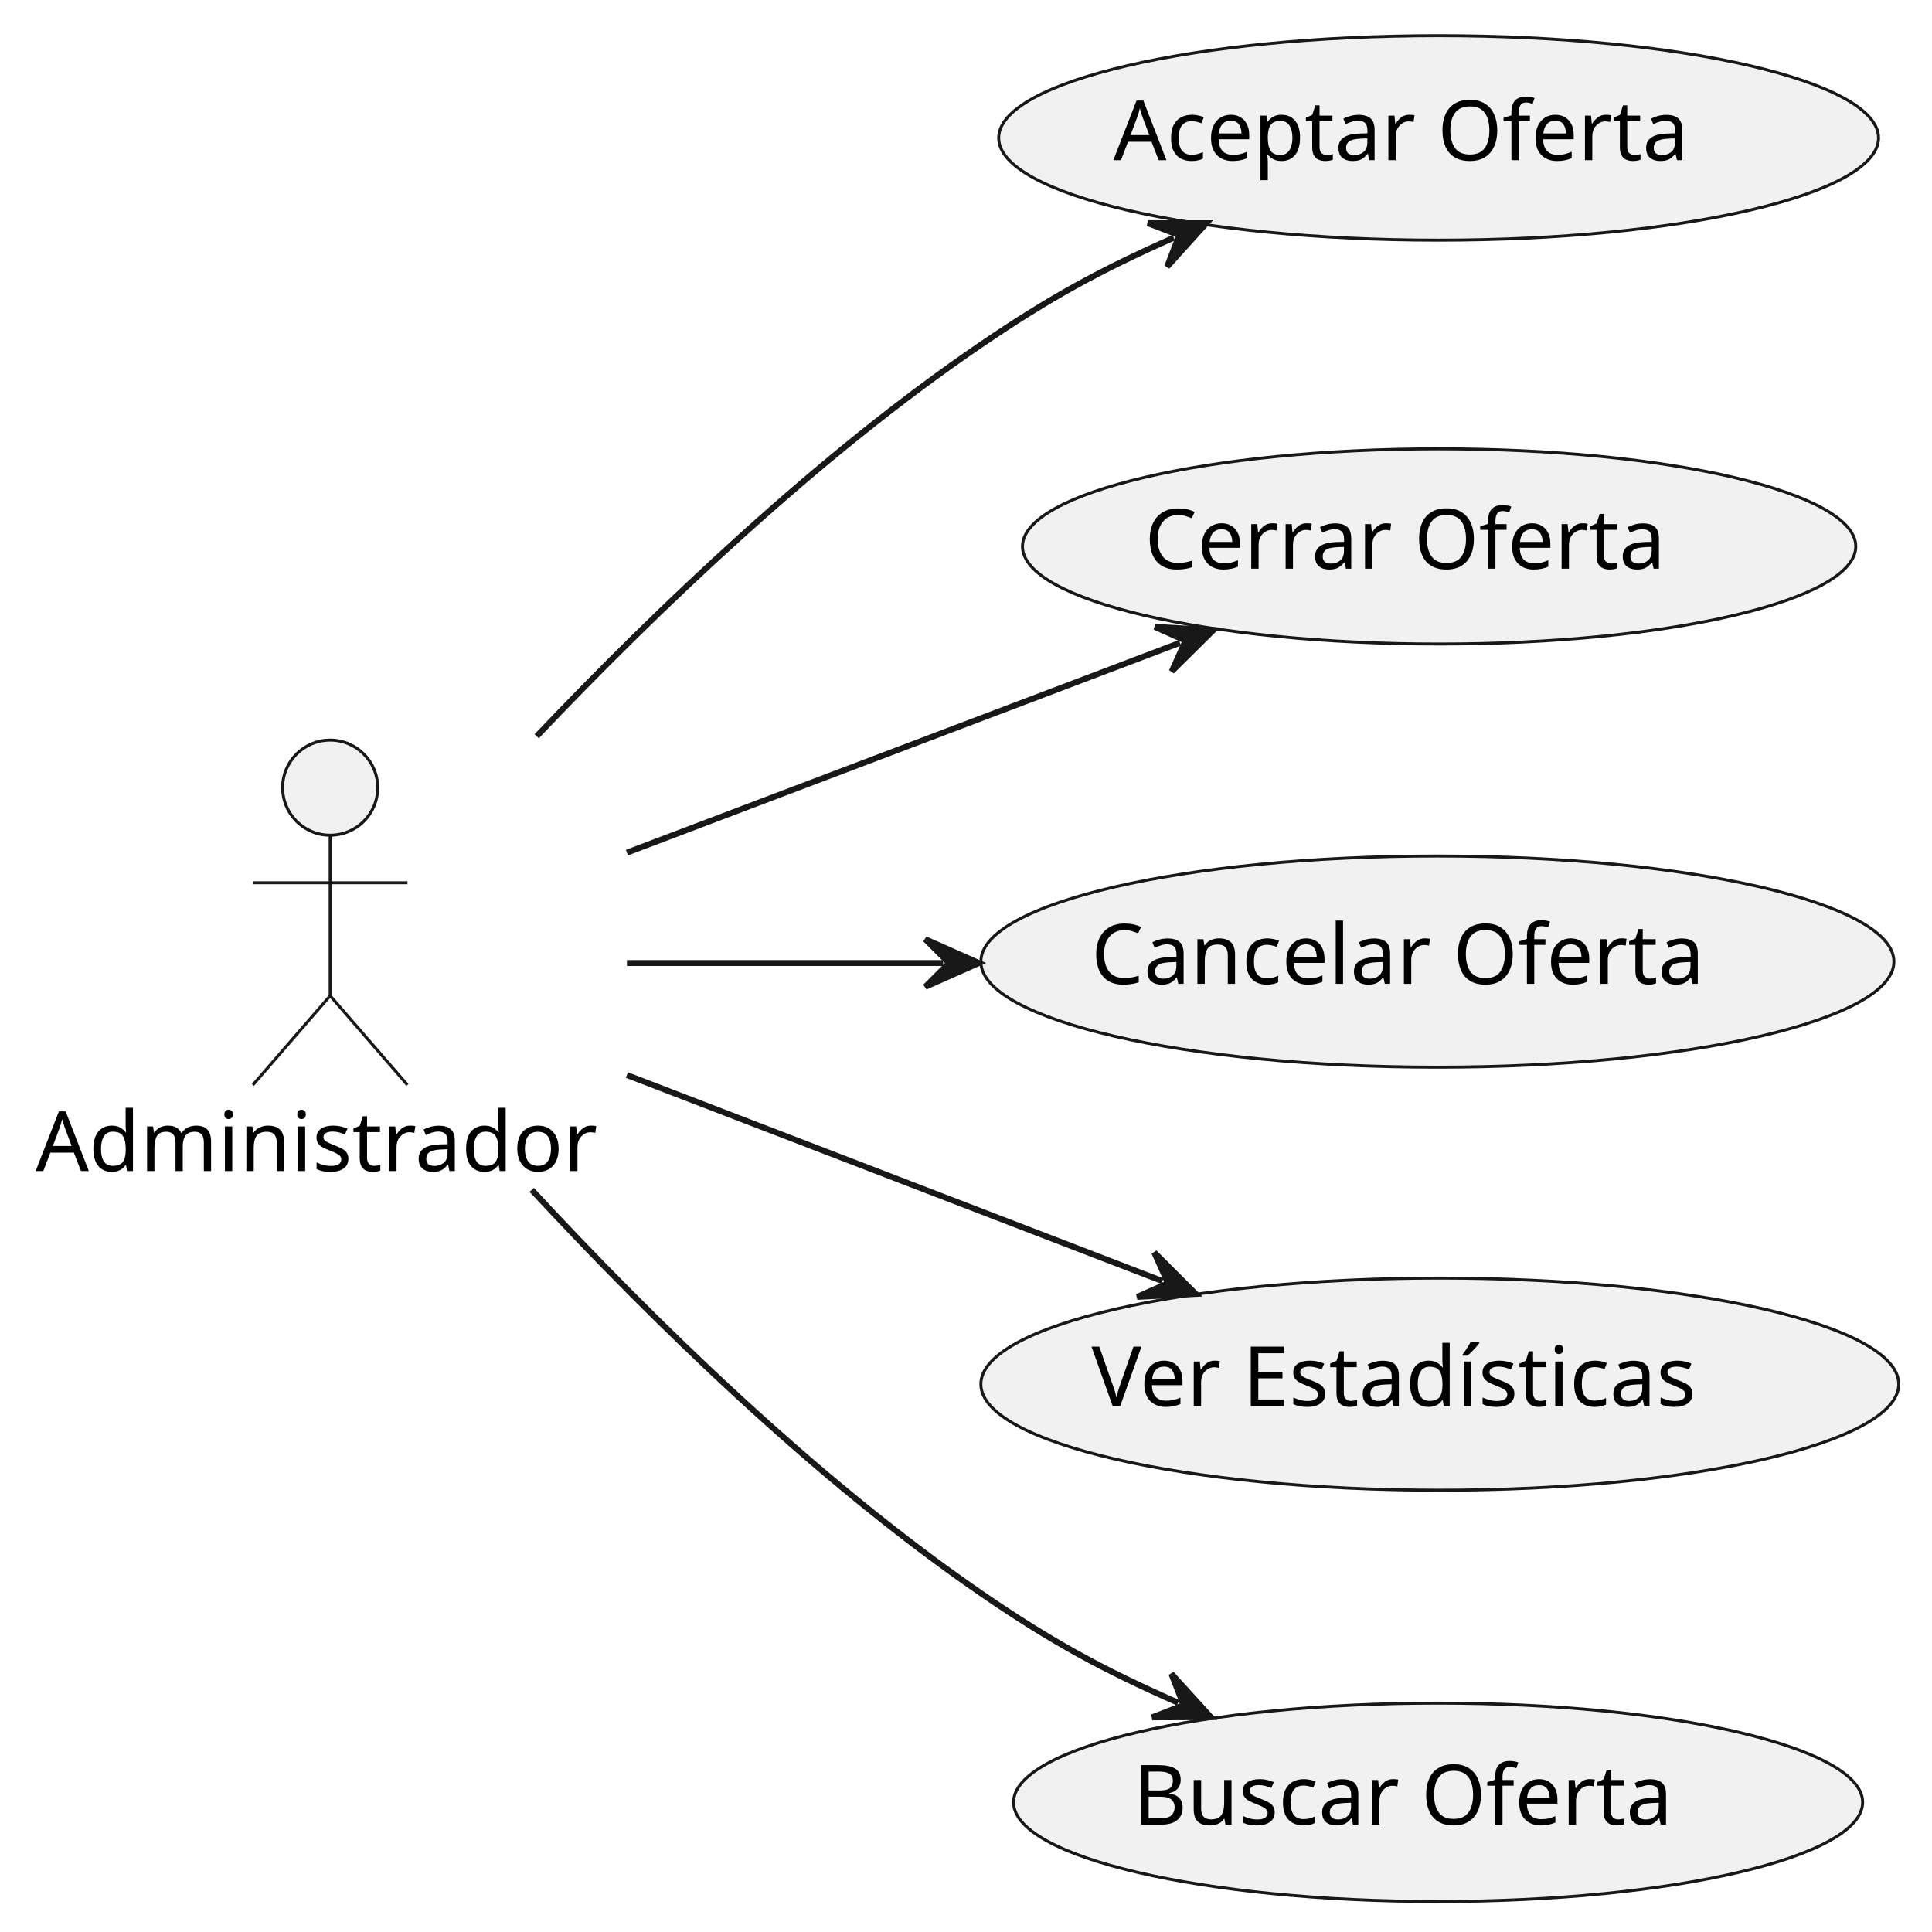
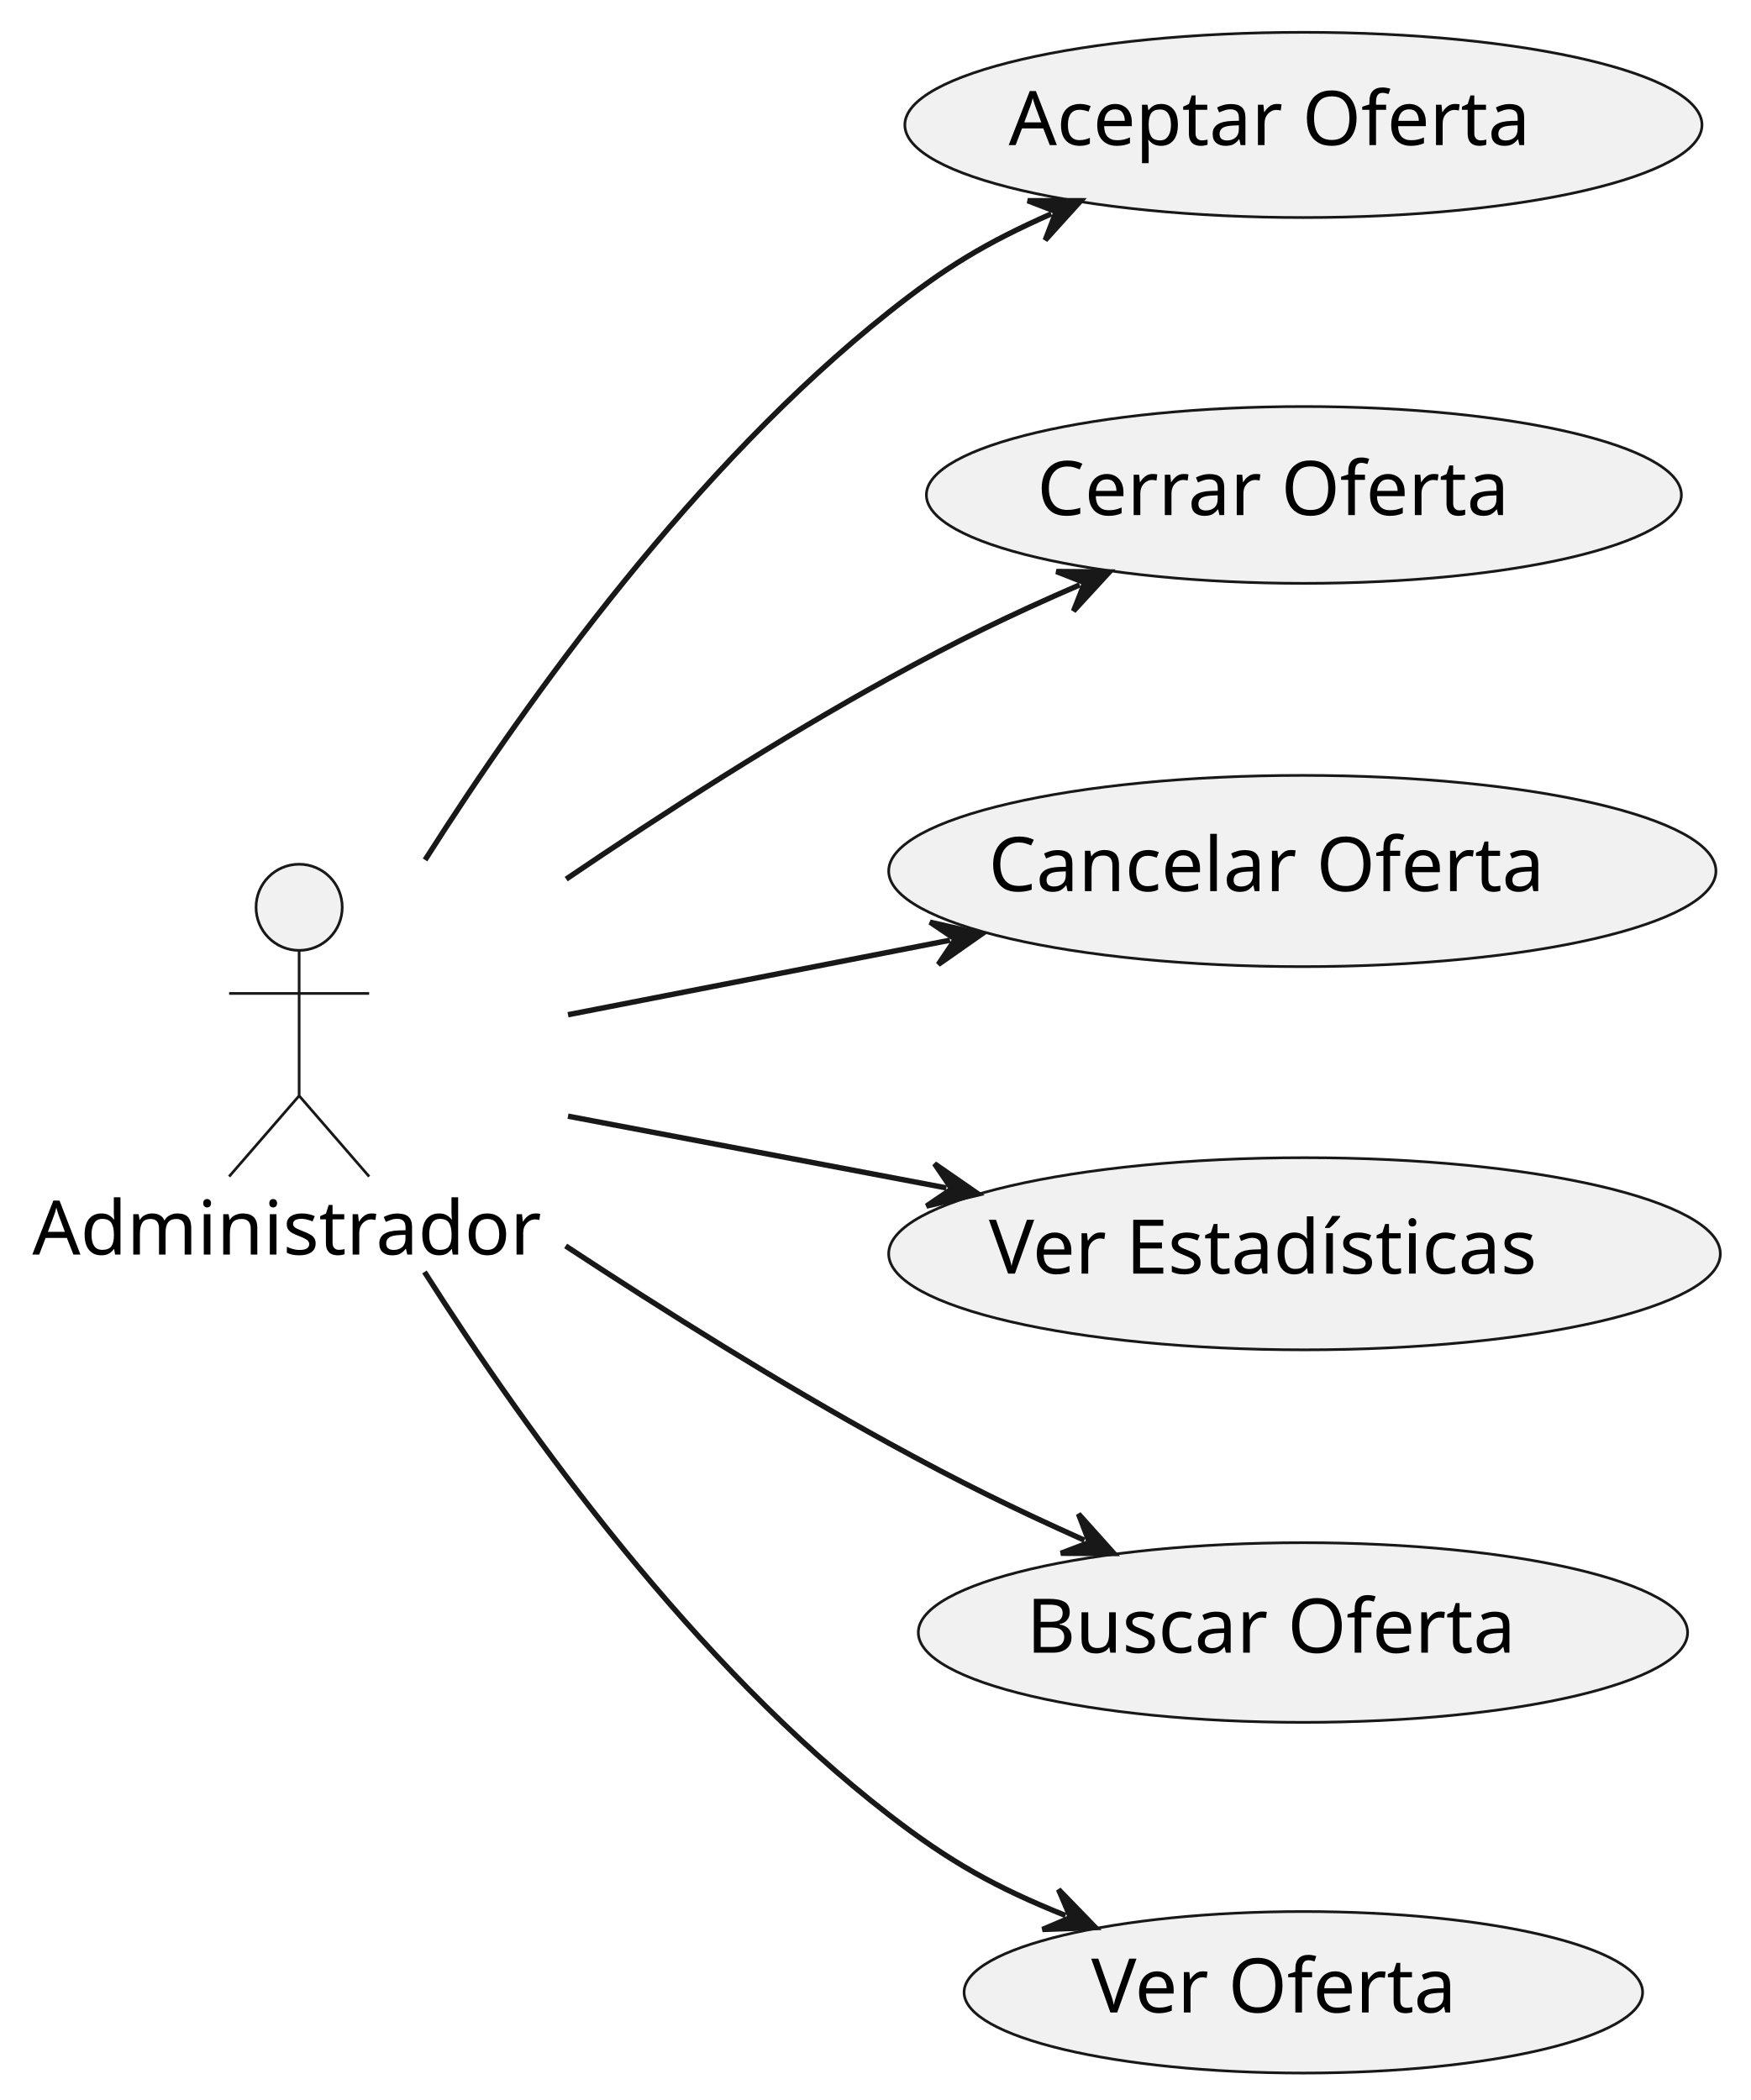
- <svg xmlns="http://www.w3.org/2000/svg" contentStyleType="text/css" height="325px" preserveAspectRatio="none" style="width:325px;height:325px;background:#FFFFFF;" version="1.1" viewBox="0 0 325 325" width="325px" zoomAndPan="magnify">
+ <svg xmlns="http://www.w3.org/2000/svg" contentStyleType="text/css" height="390px" preserveAspectRatio="none" style="width:325px;height:390px;background:#FFFFFF;" version="1.1" viewBox="0 0 325 390" width="325px" zoomAndPan="magnify">
  <defs />
  <g>
    <g id="elem_AceptarOferta">
      <ellipse cx="242.002" cy="23.2" fill="#F1F1F1" rx="74.002" ry="17.2" style="stroke:#181818;stroke-width:0.5;" />
      <text fill="#000000" font-family="sans-serif" font-size="14" lengthAdjust="spacing" textLength="103.435" x="187.284" y="26.948">Aceptar Oferta</text>
    </g>
    <g id="elem_CerrarOferta">
      <ellipse cx="242.09" cy="91.918" fill="#F1F1F1" rx="70.09" ry="16.418" style="stroke:#181818;stroke-width:0.5;" />
      <text fill="#000000" font-family="sans-serif" font-size="14" lengthAdjust="spacing" textLength="93.071" x="192.554" y="95.665">Cerrar Oferta</text>
    </g>
    <g id="elem_CancelarOferta">
      <ellipse cx="241.798" cy="161.76" fill="#F1F1F1" rx="76.797" ry="17.759" style="stroke:#181818;stroke-width:0.5;" />
      <text fill="#000000" font-family="sans-serif" font-size="14" lengthAdjust="spacing" textLength="110.599" x="183.541" y="165.496">Cancelar Oferta</text>
    </g>
    <g id="elem_VerEstadisticas">
      <ellipse cx="242.204" cy="232.841" fill="#F1F1F1" rx="77.204" ry="17.841" style="stroke:#181818;stroke-width:0.5;" />
      <text fill="#000000" font-family="sans-serif" font-size="14" lengthAdjust="spacing" textLength="111.624" x="183.608" y="236.532">Ver Estadísticas</text>
    </g>
    <g id="elem_BuscarOferta">
      <ellipse cx="241.918" cy="303.183" fill="#F1F1F1" rx="71.418" ry="16.683" style="stroke:#181818;stroke-width:0.5;" />
      <text fill="#000000" font-family="sans-serif" font-size="14" lengthAdjust="spacing" textLength="96.64" x="190.598" y="306.931">Buscar Oferta</text>
    </g>
+     <g id="elem_VerOferta">
+       <ellipse cx="241.991" cy="369.998" fill="#F1F1F1" rx="62.991" ry="14.998" style="stroke:#181818;stroke-width:0.5;" />
+       <text fill="#000000" font-family="sans-serif" font-size="14" lengthAdjust="spacing" textLength="72.782" x="202.6" y="373.746">Ver Oferta</text>
+     </g>
    <g id="elem_Administrador">
-       <ellipse cx="55.54" cy="132.5" fill="#F1F1F1" rx="8" ry="8" style="stroke:#181818;stroke-width:0.5;" />
-       <path d="M55.54,140.5 L55.54,167.5 M42.54,148.5 L68.54,148.5 M55.54,167.5 L42.54,182.5 M55.54,167.5 L68.54,182.5 " fill="none" style="stroke:#181818;stroke-width:0.5;" />
-       <text fill="#000000" font-family="sans-serif" font-size="14" lengthAdjust="spacing" textLength="99.08" x="6" y="196.995">Administrador</text>
+       <ellipse cx="55.54" cy="168.5" fill="#F1F1F1" rx="8" ry="8" style="stroke:#181818;stroke-width:0.5;" />
+       <path d="M55.54,176.5 L55.54,203.5 M42.54,184.5 L68.54,184.5 M55.54,203.5 L42.54,218.5 M55.54,203.5 L68.54,218.5 " fill="none" style="stroke:#181818;stroke-width:0.5;" />
+       <text fill="#000000" font-family="sans-serif" font-size="14" lengthAdjust="spacing" textLength="99.08" x="6" y="232.995">Administrador</text>
    </g>
    <g id="link_Administrador_AceptarOferta">
-       <path d="M90.28,123.85 C110.48,102.6 137.5,76.73 165,58 C176.65,50.07 184.895,45.552 197.455,39.982 " fill="none" id="Administrador-to-AceptarOferta" style="stroke:#181818;stroke-width:1;" />
-       <polygon fill="#181818" points="202.94,37.55,193.091,37.542,198.369,39.577,196.334,44.855,202.94,37.55" style="stroke:#181818;stroke-width:1;" />
+       <path d="M78.92,159.7 C98.47,128.97 129.25,86.41 165,58 C175.58,49.59 183.016,45.114 195.186,39.714 " fill="none" id="Administrador-to-AceptarOferta" style="stroke:#181818;stroke-width:1;" />
+       <polygon fill="#181818" points="200.67,37.28,190.821,37.274,196.1,39.308,194.066,44.587,200.67,37.28" style="stroke:#181818;stroke-width:1;" />
    </g>
    <g id="link_Administrador_CerrarOferta">
-       <path d="M105.46,143.43 C136.42,131.68 170.18,118.868 198.5,108.128 " fill="none" id="Administrador-to-CerrarOferta" style="stroke:#181818;stroke-width:1;" />
-       <polygon fill="#181818" points="204.11,106,194.276,105.451,199.435,107.773,197.113,112.931,204.11,106" style="stroke:#181818;stroke-width:1;" />
+       <path d="M105.12,163.26 C123.47,150.81 144.8,137.12 165,126 C178.04,118.82 187.387,114.302 200.477,108.612 " fill="none" id="Administrador-to-CerrarOferta" style="stroke:#181818;stroke-width:1;" />
+       <polygon fill="#181818" points="205.98,106.22,196.131,106.139,201.394,108.213,199.321,113.476,205.98,106.22" style="stroke:#181818;stroke-width:1;" />
    </g>
    <g id="link_Administrador_CancelarOferta">
-       <path d="M105.46,162 C123.61,162 138.65,162 158.66,162 " fill="none" id="Administrador-to-CancelarOferta" style="stroke:#181818;stroke-width:1;" />
-       <polygon fill="#181818" points="164.66,162,155.66,158,159.66,162,155.66,166,164.66,162" style="stroke:#181818;stroke-width:1;" />
+       <path d="M105.46,188.45 C129.05,183.84 151.641,179.439 176.391,174.609 " fill="none" id="Administrador-to-CancelarOferta" style="stroke:#181818;stroke-width:1;" />
+       <polygon fill="#181818" points="182.28,173.46,172.68,171.258,177.373,174.418,174.213,179.11,182.28,173.46" style="stroke:#181818;stroke-width:1;" />
    </g>
    <g id="link_Administrador_VerEstadisticas">
-       <path d="M105.46,180.84 C135.35,192.34 167.48,204.705 195.54,215.505 " fill="none" id="Administrador-to-VerEstadisticas" style="stroke:#181818;stroke-width:1;" />
-       <polygon fill="#181818" points="201.14,217.66,194.178,210.694,196.474,215.864,191.304,218.16,201.14,217.66" style="stroke:#181818;stroke-width:1;" />
+       <path d="M105.46,207.29 C128.84,211.72 151.125,215.953 175.715,220.613 " fill="none" id="Administrador-to-VerEstadisticas" style="stroke:#181818;stroke-width:1;" />
+       <polygon fill="#181818" points="181.61,221.73,173.512,216.124,176.697,220.799,172.023,223.984,181.61,221.73" style="stroke:#181818;stroke-width:1;" />
    </g>
    <g id="link_Administrador_BuscarOferta">
-       <path d="M89.45,200.16 C109.68,221.98 137.01,248.74 165,268 C176.85,276.15 185.408,280.815 198.188,286.435 " fill="none" id="Administrador-to-BuscarOferta" style="stroke:#181818;stroke-width:1;" />
-       <polygon fill="#181818" points="203.68,288.85,197.052,281.565,199.103,286.837,193.831,288.889,203.68,288.85" style="stroke:#181818;stroke-width:1;" />
+       <path d="M105.02,231.39 C123.45,243.51 144.86,256.94 165,268 C178.37,275.34 188.086,280.094 201.346,286.044 " fill="none" id="Administrador-to-BuscarOferta" style="stroke:#181818;stroke-width:1;" />
+       <polygon fill="#181818" points="206.82,288.5,200.246,281.166,202.258,286.453,196.971,288.465,206.82,288.5" style="stroke:#181818;stroke-width:1;" />
+     </g>
+     <g id="link_Administrador_VerOferta">
+       <path d="M78.81,236.22 C98.3,266.85 129.05,309.17 165,337 C176.37,345.81 184.894,350.529 197.834,355.739 " fill="none" id="Administrador-to-VerOferta" style="stroke:#181818;stroke-width:1;" />
+       <polygon fill="#181818" points="203.4,357.98,196.545,350.908,198.762,356.113,193.557,358.329,203.4,357.98" style="stroke:#181818;stroke-width:1;" />
    </g>
  </g>
</svg>
